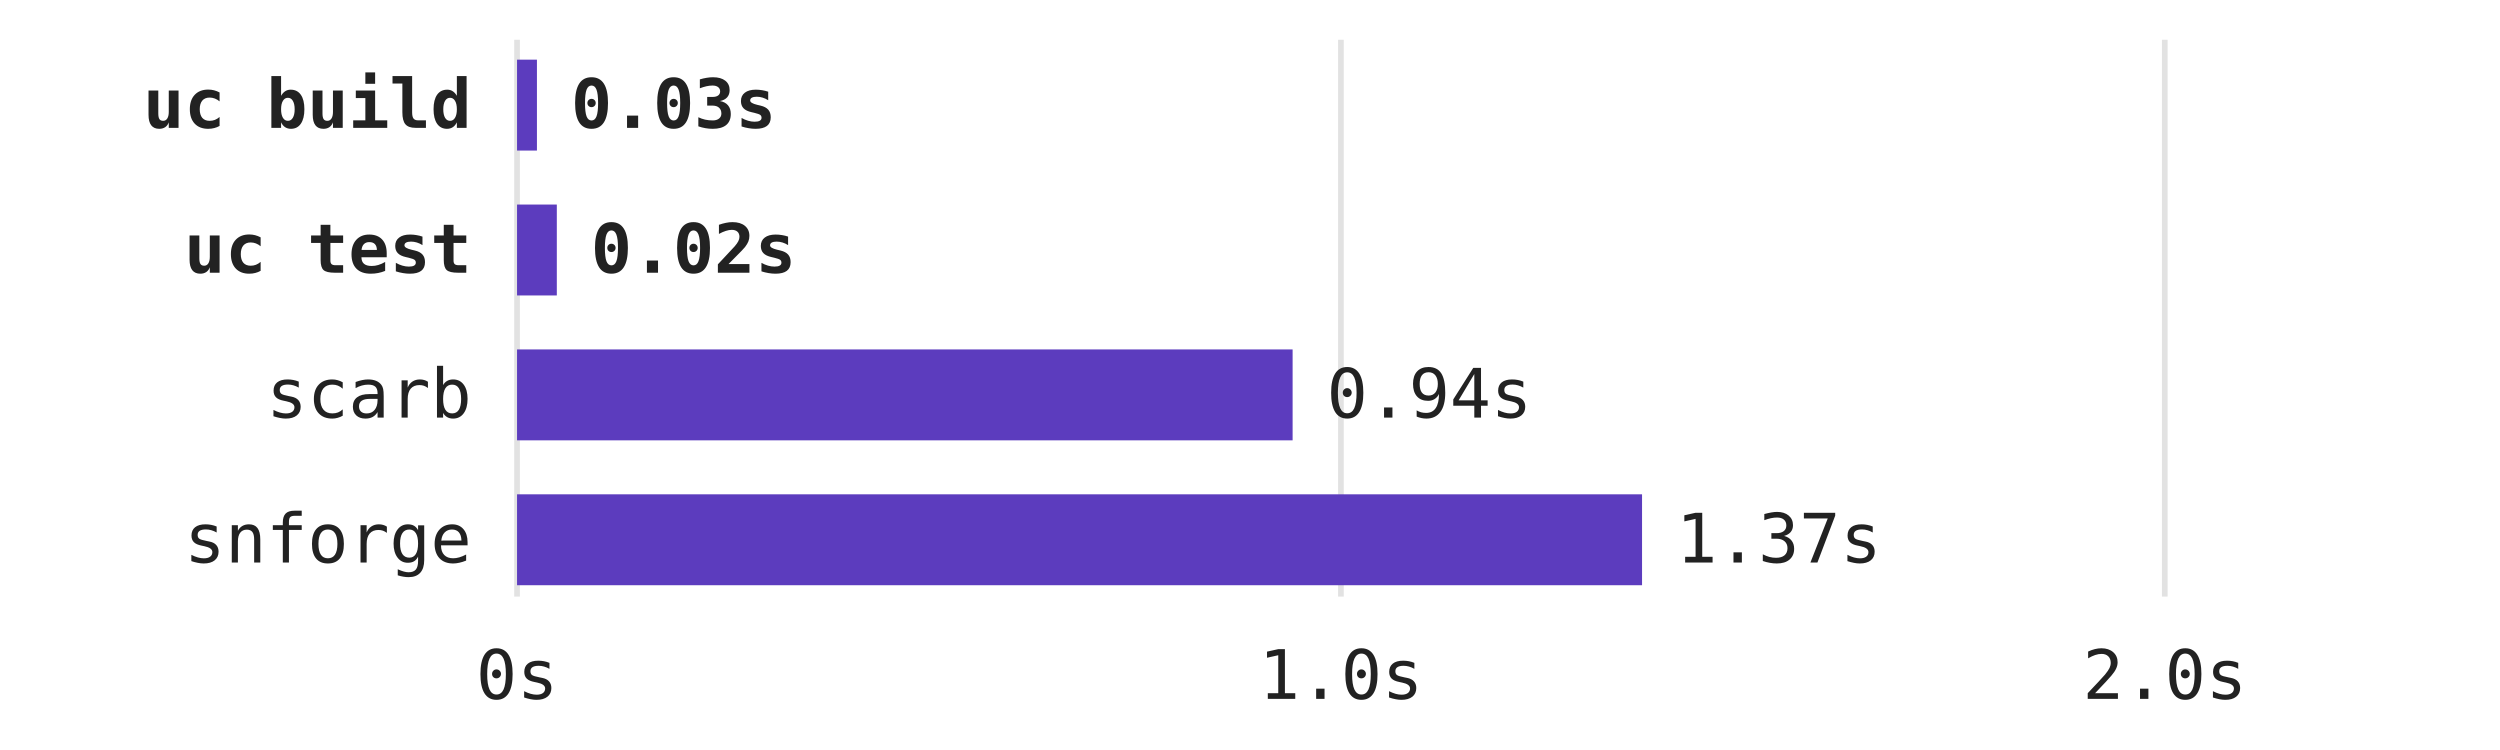
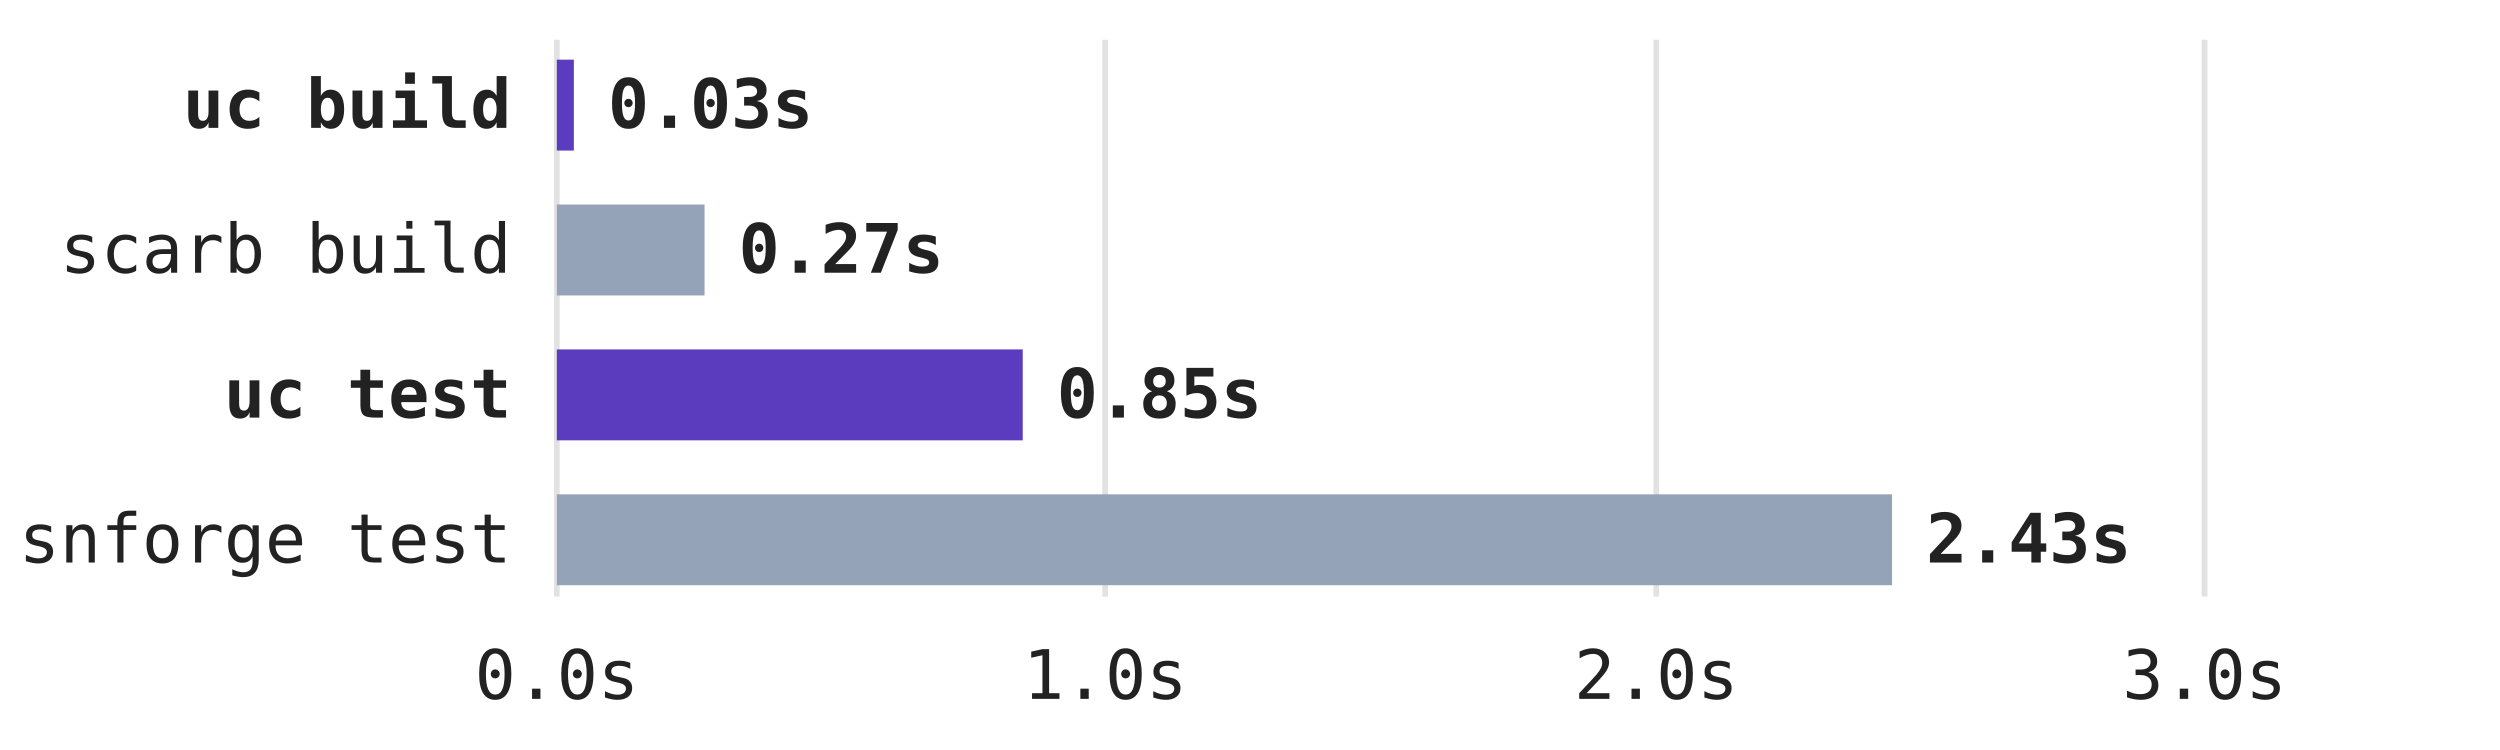
<svg xmlns="http://www.w3.org/2000/svg" viewBox="0 0 880 264" width="880" height="264">
  <rect width="880" height="264" fill="#ffffff" />
-   <line x1="182" y1="14" x2="182" y2="210" stroke="#e2e2e2" stroke-width="2" />
-   <line x1="472" y1="14" x2="472" y2="210" stroke="#e2e2e2" stroke-width="2" />
-   <line x1="762" y1="14" x2="762" y2="210" stroke="#e2e2e2" stroke-width="2" />
-   <text x="166" y="45" text-anchor="end" font-family="ui-monospace, SFMono-Regular, Menlo, Monaco, Consolas, monospace" font-size="24" font-weight="700" fill="#222222">uc build</text>
-   <text x="166" y="96" text-anchor="end" font-family="ui-monospace, SFMono-Regular, Menlo, Monaco, Consolas, monospace" font-size="24" font-weight="700" fill="#222222">uc test</text>
-   <text x="166" y="147" text-anchor="end" font-family="ui-monospace, SFMono-Regular, Menlo, Monaco, Consolas, monospace" font-size="24" fill="#222222">scarb</text>
-   <text x="166" y="198" text-anchor="end" font-family="ui-monospace, SFMono-Regular, Menlo, Monaco, Consolas, monospace" font-size="24" fill="#222222">snforge</text>
-   <rect x="182" y="21" width="7" height="32" fill="#5c3cbe" />
-   <rect x="182" y="72" width="14" height="32" fill="#5c3cbe" />
-   <rect x="182" y="123" width="273" height="32" fill="#5c3cbe" />
-   <rect x="182" y="174" width="396" height="32" fill="#5c3cbe" />
-   <text x="201" y="45" font-family="ui-monospace, SFMono-Regular, Menlo, Monaco, Consolas, monospace" font-size="24" font-weight="600" fill="#222222">0.03s</text>
-   <text x="208" y="96" font-family="ui-monospace, SFMono-Regular, Menlo, Monaco, Consolas, monospace" font-size="24" font-weight="600" fill="#222222">0.02s</text>
-   <text x="467" y="147" font-family="ui-monospace, SFMono-Regular, Menlo, Monaco, Consolas, monospace" font-size="24" fill="#222222">0.94s</text>
-   <text x="590" y="198" font-family="ui-monospace, SFMono-Regular, Menlo, Monaco, Consolas, monospace" font-size="24" fill="#222222">1.37s</text>
-   <text x="182" y="246" text-anchor="middle" font-family="ui-monospace, SFMono-Regular, Menlo, Monaco, Consolas, monospace" font-size="24" fill="#222222">0s</text>
-   <text x="472" y="246" text-anchor="middle" font-family="ui-monospace, SFMono-Regular, Menlo, Monaco, Consolas, monospace" font-size="24" fill="#222222">1.0s</text>
-   <text x="762" y="246" text-anchor="middle" font-family="ui-monospace, SFMono-Regular, Menlo, Monaco, Consolas, monospace" font-size="24" fill="#222222">2.0s</text>
+   <line x1="196" y1="14" x2="196" y2="210" stroke="#e2e2e2" stroke-width="2" />
+   <line x1="389" y1="14" x2="389" y2="210" stroke="#e2e2e2" stroke-width="2" />
+   <line x1="583" y1="14" x2="583" y2="210" stroke="#e2e2e2" stroke-width="2" />
+   <line x1="776" y1="14" x2="776" y2="210" stroke="#e2e2e2" stroke-width="2" />
+   <text x="180" y="45" text-anchor="end" font-family="ui-monospace, SFMono-Regular, Menlo, Monaco, Consolas, monospace" font-size="24" font-weight="700" fill="#222222">uc build</text>
+   <rect x="196" y="21" width="6" height="32" fill="#5c3cbe" />
+   <text x="214" y="45" font-family="ui-monospace, SFMono-Regular, Menlo, Monaco, Consolas, monospace" font-size="24" font-weight="600" fill="#222222">0.03s</text>
+   <text x="180" y="96" text-anchor="end" font-family="ui-monospace, SFMono-Regular, Menlo, Monaco, Consolas, monospace" font-size="24" fill="#222222">scarb build</text>
+   <rect x="196" y="72" width="52" height="32" fill="#94a3b8" />
+   <text x="260" y="96" font-family="ui-monospace, SFMono-Regular, Menlo, Monaco, Consolas, monospace" font-size="24" font-weight="600" fill="#222222">0.27s</text>
+   <text x="180" y="147" text-anchor="end" font-family="ui-monospace, SFMono-Regular, Menlo, Monaco, Consolas, monospace" font-size="24" font-weight="700" fill="#222222">uc test</text>
+   <rect x="196" y="123" width="164" height="32" fill="#5c3cbe" />
+   <text x="372" y="147" font-family="ui-monospace, SFMono-Regular, Menlo, Monaco, Consolas, monospace" font-size="24" font-weight="600" fill="#222222">0.85s</text>
+   <text x="180" y="198" text-anchor="end" font-family="ui-monospace, SFMono-Regular, Menlo, Monaco, Consolas, monospace" font-size="24" fill="#222222">snforge test</text>
+   <rect x="196" y="174" width="470" height="32" fill="#94a3b8" />
+   <text x="678" y="198" font-family="ui-monospace, SFMono-Regular, Menlo, Monaco, Consolas, monospace" font-size="24" font-weight="600" fill="#222222">2.43s</text>
+   <text x="196" y="246" text-anchor="middle" font-family="ui-monospace, SFMono-Regular, Menlo, Monaco, Consolas, monospace" font-size="24" fill="#222222">0.0s</text>
+   <text x="389" y="246" text-anchor="middle" font-family="ui-monospace, SFMono-Regular, Menlo, Monaco, Consolas, monospace" font-size="24" fill="#222222">1.0s</text>
+   <text x="583" y="246" text-anchor="middle" font-family="ui-monospace, SFMono-Regular, Menlo, Monaco, Consolas, monospace" font-size="24" fill="#222222">2.0s</text>
+   <text x="776" y="246" text-anchor="middle" font-family="ui-monospace, SFMono-Regular, Menlo, Monaco, Consolas, monospace" font-size="24" fill="#222222">3.0s</text>
</svg>
